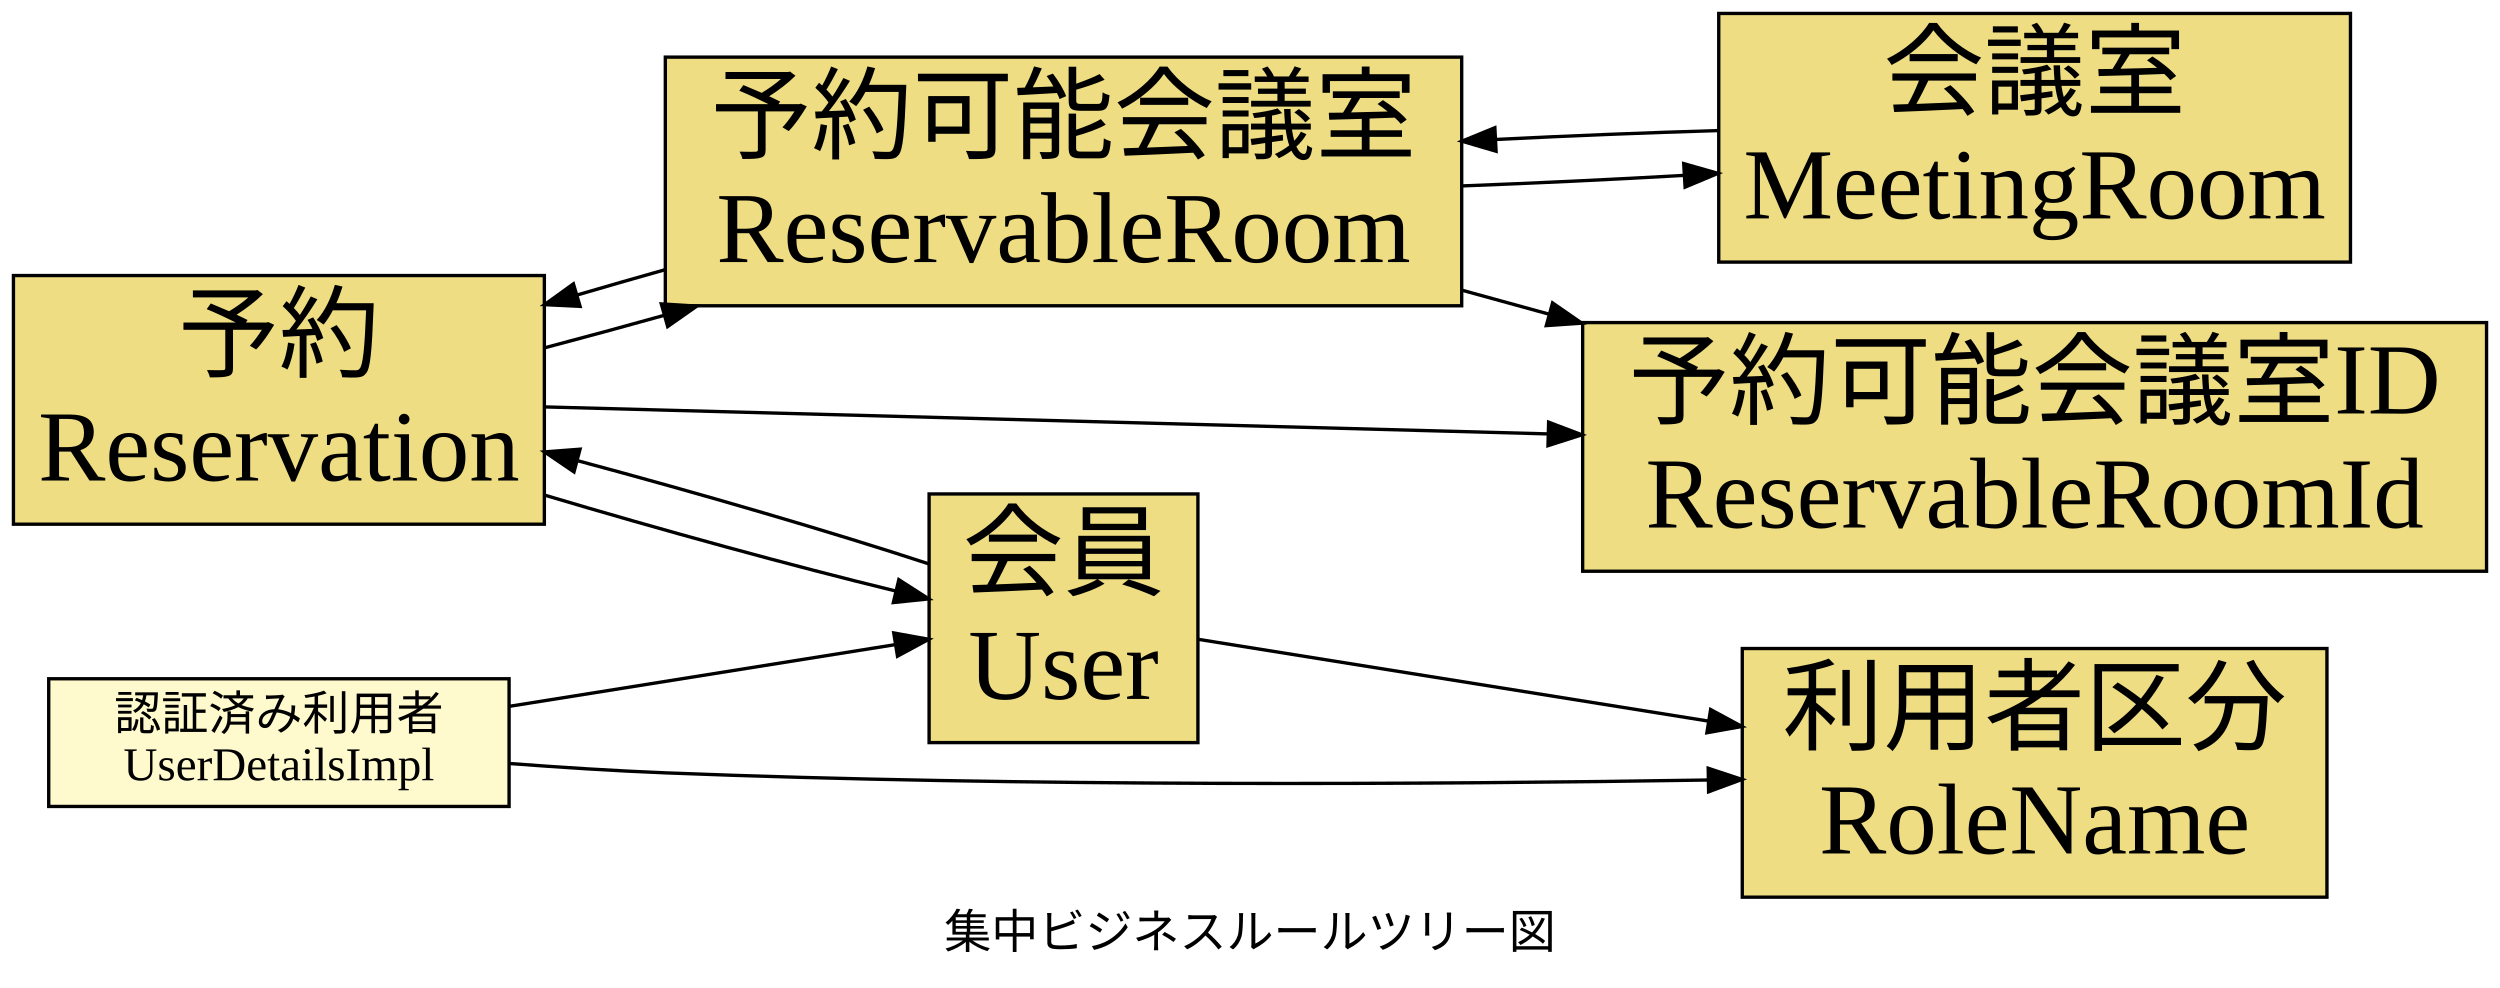
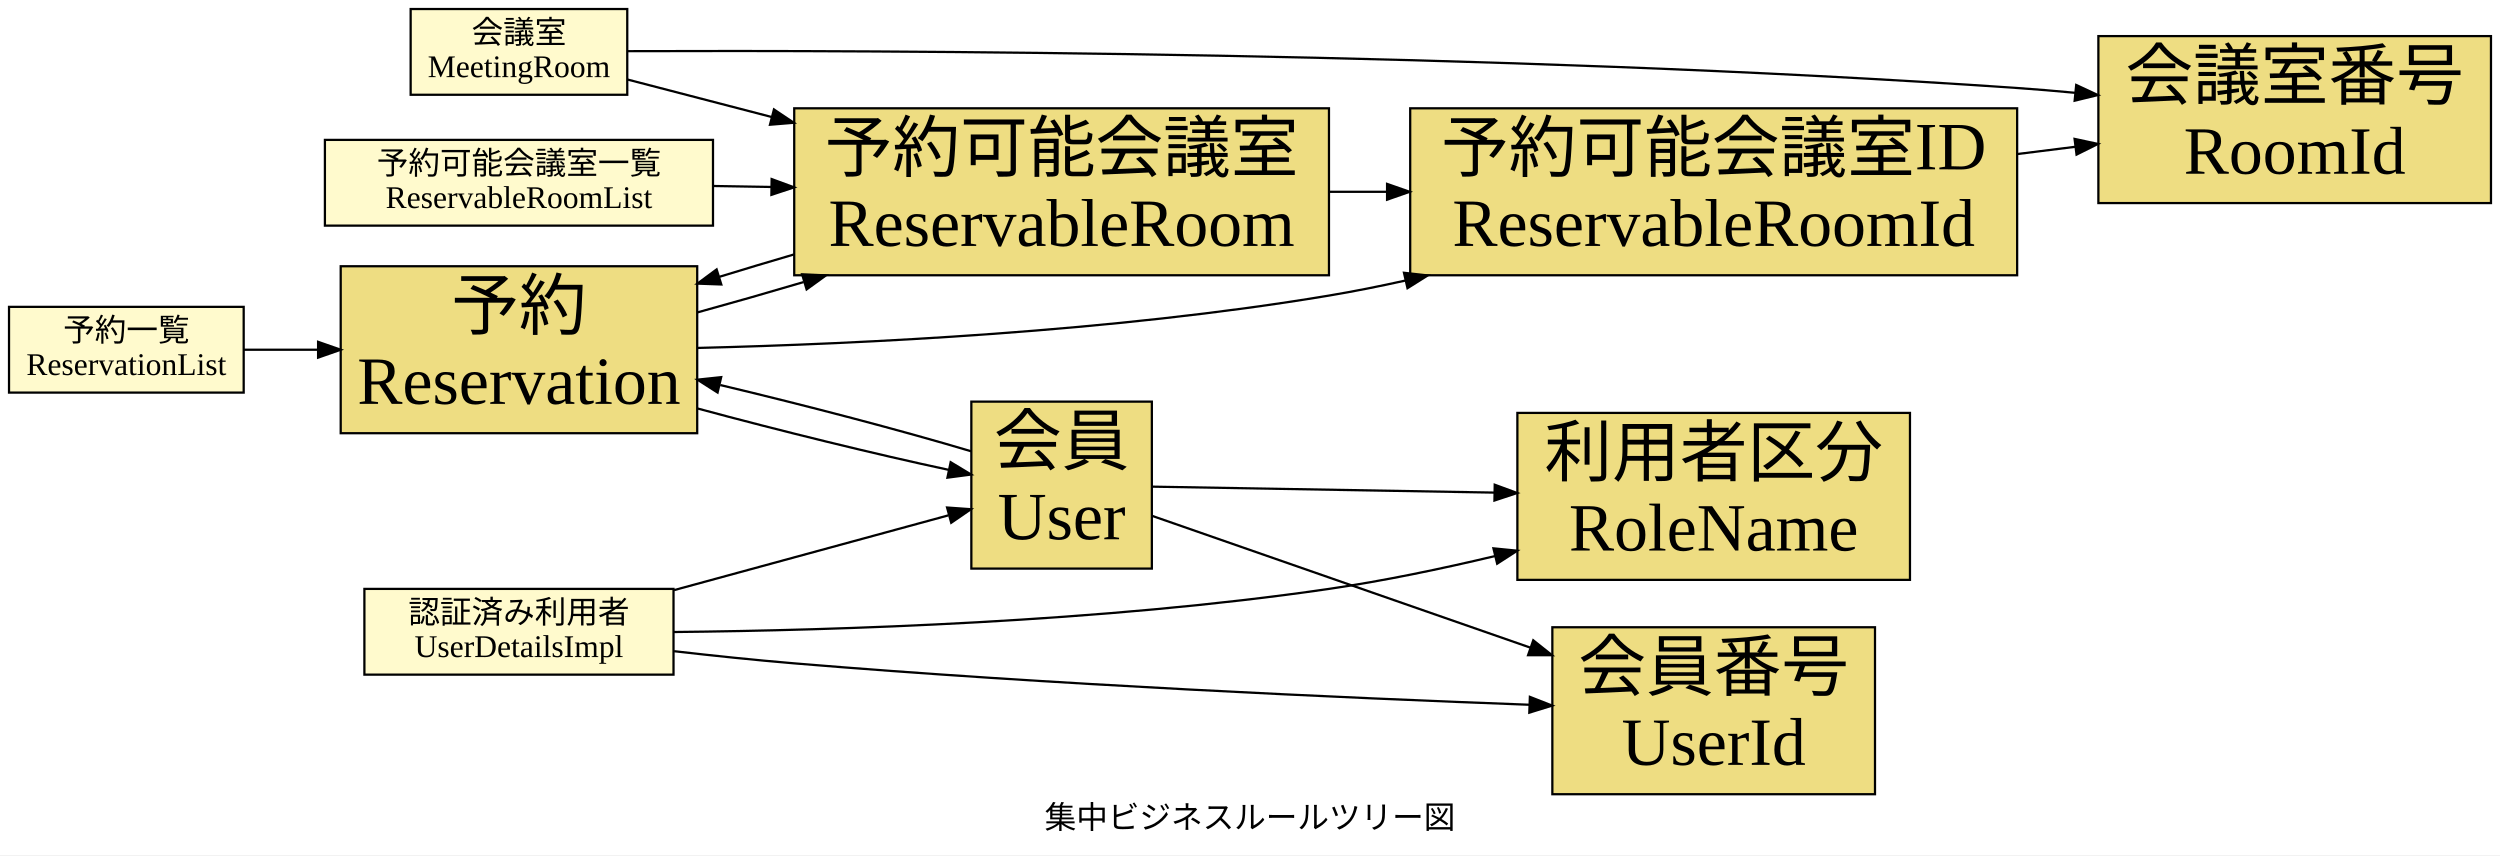
- <svg xmlns="http://www.w3.org/2000/svg" width="744pt" height="294pt" viewBox="0.00 0.00 744.00 294.00">
-   <g id="graph0" class="graph" transform="scale(1 1) rotate(0) translate(4 290)">
-     <polygon fill="white" stroke="transparent" points="-4,4 -4,-290 740,-290 740,4 -4,4" />
-     <text text-anchor="middle" x="368" y="-7.8" font-family="Times New Roman,serif" font-size="14.00">
+ <svg xmlns="http://www.w3.org/2000/svg" width="1108pt" height="379pt" viewBox="0.00 0.00 1108.00 379.00">
+   <g id="graph0" class="graph" transform="scale(1 1) rotate(0) translate(4 375)">
+     <polygon fill="white" stroke="transparent" points="-4,4 -4,-375 1104,-375 1104,4 -4,4" />
+     <text text-anchor="middle" x="550" y="-7.8" font-family="Times New Roman,serif" font-size="14.00">
            集中ビジネスルールツリー図
        </text>
    <g id="node1" class="node">
-       <polygon fill="#eedd82" stroke="black" points="158,-208 0,-208 0,-134 158,-134 158,-208" />
-       <text text-anchor="middle" x="79" y="-180" font-family="Times New Roman,serif" font-size="30.00">予約</text>
-       <text text-anchor="middle" x="79" y="-147" font-family="Times New Roman,serif" font-size="30.00">
+       <polygon fill="#eedd82" stroke="black" points="305,-257 147,-257 147,-183 305,-183 305,-257" />
+       <text text-anchor="middle" x="226" y="-229" font-family="Times New Roman,serif" font-size="30.00">予約</text>
+       <text text-anchor="middle" x="226" y="-196" font-family="Times New Roman,serif" font-size="30.00">
                Reservation
            </text>
    </g>
-     <g id="node3" class="node">
-       <polygon fill="#eedd82" stroke="black" points="431,-273 194,-273 194,-199 431,-199 431,-273" />
-       <text text-anchor="middle" x="312.5" y="-245" font-family="Times New Roman,serif" font-size="30.00">
+     <g id="node4" class="node">
+       <polygon fill="#eedd82" stroke="black" points="585,-327 348,-327 348,-253 585,-253 585,-327" />
+       <text text-anchor="middle" x="466.5" y="-299" font-family="Times New Roman,serif" font-size="30.00">
                予約可能会議室
            </text>
-       <text text-anchor="middle" x="312.5" y="-212" font-family="Times New Roman,serif" font-size="30.00">
+       <text text-anchor="middle" x="466.5" y="-266" font-family="Times New Roman,serif" font-size="30.00">
                ReservableRoom
            </text>
    </g>
-     <g id="edge9" class="edge">
-       <path fill="none" stroke="black" d="M158.05,-186.49C169.55,-189.51 181.6,-192.79 193.69,-196.17" />
-       <polygon fill="black" stroke="black" points="192.8,-199.56 203.37,-198.9 194.7,-192.82 192.8,-199.56" />
+     <g id="edge1" class="edge">
+       <path fill="none" stroke="black" d="M305.09,-236.54C320.17,-240.68 336.24,-245.28 352.18,-250" />
+       <polygon fill="black" stroke="black" points="351.49,-253.44 362.07,-252.95 353.49,-246.74 351.49,-253.44" />
    </g>
-     <g id="node4" class="node">
-       <polygon fill="#eedd82" stroke="black" points="736,-194 467,-194 467,-120 736,-120 736,-194" />
-       <text text-anchor="middle" x="601.5" y="-166" font-family="Times New Roman,serif" font-size="30.00">
+     <g id="node5" class="node">
+       <polygon fill="#eedd82" stroke="black" points="890,-327 621,-327 621,-253 890,-253 890,-327" />
+       <text text-anchor="middle" x="755.5" y="-299" font-family="Times New Roman,serif" font-size="30.00">
                予約可能会議室ID
            </text>
-       <text text-anchor="middle" x="601.5" y="-133" font-family="Times New Roman,serif" font-size="30.00">
+       <text text-anchor="middle" x="755.5" y="-266" font-family="Times New Roman,serif" font-size="30.00">
                ReservableRoomId
            </text>
    </g>
-     <g id="edge7" class="edge">
-       <path fill="none" stroke="black" d="M158.21,-168.9C236.94,-166.78 360.21,-163.46 456.64,-160.87" />
-       <polygon fill="black" stroke="black" points="456.87,-164.36 466.77,-160.6 456.68,-157.37 456.87,-164.36" />
+     <g id="edge9" class="edge">
+       <path fill="none" stroke="black" d="M305.03,-220.79C377.9,-222.58 489.47,-228 585,-244 596.05,-245.85 607.42,-248.12 618.78,-250.64" />
+       <polygon fill="black" stroke="black" points="618.24,-254.11 628.77,-252.93 619.8,-247.28 618.24,-254.11" />
+     </g>
+     <g id="node9" class="node">
+       <polygon fill="#eedd82" stroke="black" points="506.5,-197 426.5,-197 426.5,-123 506.5,-123 506.5,-197" />
+       <text text-anchor="middle" x="466.5" y="-169" font-family="Times New Roman,serif" font-size="30.00">会員
+             </text>
+       <text text-anchor="middle" x="466.5" y="-136" font-family="Times New Roman,serif" font-size="30.00">User
+             </text>
+     </g>
+     <g id="edge11" class="edge">
+       <path fill="none" stroke="black" d="M305.09,-193.97C341.75,-184.07 384.31,-173.63 416.38,-166.78" />
+       <polygon fill="black" stroke="black" points="417.33,-170.15 426.4,-164.68 415.9,-163.3 417.33,-170.15" />
+     </g>
+     <g id="node2" class="node">
+       <polygon fill="lemonchiffon" stroke="black" points="104,-239 0,-239 0,-201 104,-201 104,-239" />
+       <text text-anchor="middle" x="52" y="-223.8" font-family="Times New Roman,serif" font-size="14.00">予約一覧
+             </text>
+       <text text-anchor="middle" x="52" y="-208.8" font-family="Times New Roman,serif" font-size="14.00">
+                 ReservationList
+             </text>
+     </g>
+     <g id="edge4" class="edge">
+       <path fill="none" stroke="black" d="M104.14,-220C114.45,-220 125.57,-220 136.73,-220" />
+       <polygon fill="black" stroke="black" points="136.98,-223.5 146.98,-220 136.98,-216.5 136.98,-223.5" />
+     </g>
+     <g id="node3" class="node">
+       <polygon fill="lemonchiffon" stroke="black" points="274,-371 178,-371 178,-333 274,-333 274,-371" />
+       <text text-anchor="middle" x="226" y="-355.8" font-family="Times New Roman,serif" font-size="14.00">会議室
+             </text>
+       <text text-anchor="middle" x="226" y="-340.8" font-family="Times New Roman,serif" font-size="14.00">
+                 MeetingRoom
+             </text>
+     </g>
+     <g id="edge2" class="edge">
+       <path fill="none" stroke="black" d="M274.12,-339.75C292.77,-334.9 315.19,-329.07 338.01,-323.14" />
+       <polygon fill="black" stroke="black" points="339.01,-326.5 347.81,-320.59 337.25,-319.72 339.01,-326.5" />
+     </g>
+     <g id="node7" class="node">
+       <polygon fill="#eedd82" stroke="black" points="1100,-359 926,-359 926,-285 1100,-285 1100,-359" />
+       <text text-anchor="middle" x="1013" y="-331" font-family="Times New Roman,serif" font-size="30.00">会議室番号
+             </text>
+       <text text-anchor="middle" x="1013" y="-298" font-family="Times New Roman,serif" font-size="30.00">RoomId
+             </text>
+     </g>
+     <g id="edge15" class="edge">
+       <path fill="none" stroke="black" d="M274.09,-352.32C382.77,-352.74 659.41,-351.98 890,-336 898.33,-335.42 906.97,-334.69 915.63,-333.87" />
+       <polygon fill="black" stroke="black" points="916.17,-337.34 925.78,-332.87 915.48,-330.37 916.17,-337.34" />
+     </g>
+     <g id="edge5" class="edge">
+       <path fill="none" stroke="black" d="M347.88,-262.23C336.77,-258.97 325.63,-255.64 314.87,-252.33" />
+       <polygon fill="black" stroke="black" points="315.68,-248.92 305.09,-249.3 313.61,-255.6 315.68,-248.92" />
+     </g>
+     <g id="edge10" class="edge">
+       <path fill="none" stroke="black" d="M585.06,-290C593.52,-290 602.1,-290 610.68,-290" />
+       <polygon fill="black" stroke="black" points="610.75,-293.5 620.75,-290 610.75,-286.5 610.75,-293.5" />
+     </g>
+     <g id="edge16" class="edge">
+       <path fill="none" stroke="black" d="M890.24,-306.75C898.82,-307.82 907.37,-308.9 915.72,-309.94" />
+       <polygon fill="black" stroke="black" points="915.45,-313.44 925.81,-311.21 916.32,-306.49 915.45,-313.44" />
    </g>
    <g id="node6" class="node">
-       <polygon fill="#eedd82" stroke="black" points="352.5,-143 272.5,-143 272.5,-69 352.5,-69 352.5,-143" />
-       <text text-anchor="middle" x="312.5" y="-115" font-family="Times New Roman,serif" font-size="30.00">会員
+       <polygon fill="lemonchiffon" stroke="black" points="312,-313 140,-313 140,-275 312,-275 312,-313" />
+       <text text-anchor="middle" x="226" y="-297.8" font-family="Times New Roman,serif" font-size="14.00">
+                 予約可能会議室一覧
            </text>
-       <text text-anchor="middle" x="312.5" y="-82" font-family="Times New Roman,serif" font-size="30.00">User
+       <text text-anchor="middle" x="226" y="-282.8" font-family="Times New Roman,serif" font-size="14.00">
+                 ReservableRoomList
            </text>
    </g>
    <g id="edge3" class="edge">
-       <path fill="none" stroke="black" d="M158.05,-142.66C192.61,-132.34 232.19,-121.49 262.5,-114.13" />
-       <polygon fill="black" stroke="black" points="263.49,-117.49 272.4,-111.77 261.86,-110.68 263.49,-117.49" />
+       <path fill="none" stroke="black" d="M312.09,-292.57C320.46,-292.43 329.07,-292.29 337.74,-292.14" />
+       <polygon fill="black" stroke="black" points="337.99,-295.64 347.93,-291.97 337.88,-288.64 337.99,-295.64" />
    </g>
-     <g id="node2" class="node">
-       <polygon fill="#eedd82" stroke="black" points="695.5,-286 507.5,-286 507.5,-212 695.5,-212 695.5,-286" />
-       <text text-anchor="middle" x="601.5" y="-258" font-family="Times New Roman,serif" font-size="30.00">会議室
+     <g id="node8" class="node">
+       <polygon fill="#eedd82" stroke="black" points="842.5,-192 668.5,-192 668.5,-118 842.5,-118 842.5,-192" />
+       <text text-anchor="middle" x="755.5" y="-164" font-family="Times New Roman,serif" font-size="30.00">利用者区分
            </text>
-       <text text-anchor="middle" x="601.5" y="-225" font-family="Times New Roman,serif" font-size="30.00">
-                 MeetingRoom
-             </text>
-     </g>
-     <g id="edge10" class="edge">
-       <path fill="none" stroke="black" d="M507.26,-251.14C486.19,-250.52 463.45,-249.61 441.23,-248.5" />
-       <polygon fill="black" stroke="black" points="441.23,-244.99 431.06,-247.98 440.87,-251.99 441.23,-244.99" />
-     </g>
-     <g id="edge5" class="edge">
-       <path fill="none" stroke="black" d="M193.86,-209.72C185.04,-207.23 176.23,-204.7 167.64,-202.18" />
-       <polygon fill="black" stroke="black" points="168.63,-198.82 158.05,-199.34 166.65,-205.53 168.63,-198.82" />
-     </g>
-     <g id="edge11" class="edge">
-       <path fill="none" stroke="black" d="M431.06,-234.67C452.98,-235.5 475.73,-236.58 497.18,-237.81" />
-       <polygon fill="black" stroke="black" points="497.07,-241.31 507.26,-238.41 497.49,-234.32 497.07,-241.31" />
-     </g>
-     <g id="edge8" class="edge">
-       <path fill="none" stroke="black" d="M431.06,-203.64C439.61,-201.29 448.29,-198.9 456.96,-196.51" />
-       <polygon fill="black" stroke="black" points="458.04,-199.85 466.75,-193.82 456.18,-193.1 458.04,-199.85" />
-     </g>
-     <g id="node5" class="node">
-       <polygon fill="#eedd82" stroke="black" points="688.5,-97 514.5,-97 514.5,-23 688.5,-23 688.5,-97" />
-       <text text-anchor="middle" x="601.5" y="-69" font-family="Times New Roman,serif" font-size="30.00">利用者区分
-             </text>
-       <text text-anchor="middle" x="601.5" y="-36" font-family="Times New Roman,serif" font-size="30.00">
+       <text text-anchor="middle" x="755.5" y="-131" font-family="Times New Roman,serif" font-size="30.00">
                RoleName
            </text>
    </g>
    <g id="edge6" class="edge">
-       <path fill="none" stroke="black" d="M272.4,-122.19C243.89,-131.57 204.09,-143.19 168.09,-152.84" />
-       <polygon fill="black" stroke="black" points="166.82,-149.56 158.05,-155.51 168.62,-156.32 166.82,-149.56" />
+       <path fill="none" stroke="black" d="M426.4,-174.99C396.29,-184.01 353.47,-195.25 315.22,-204.35" />
+       <polygon fill="black" stroke="black" points="314.03,-201.03 305.09,-206.73 315.63,-207.85 314.03,-201.03" />
    </g>
-     <g id="edge1" class="edge">
-       <path fill="none" stroke="black" d="M352.5,-99.75C391.38,-93.52 452.6,-83.7 504.49,-75.39" />
-       <polygon fill="black" stroke="black" points="505.08,-78.84 514.4,-73.8 503.97,-71.93 505.08,-78.84" />
+     <g id="edge13" class="edge">
+       <path fill="none" stroke="black" d="M506.5,-159.32C545.3,-158.64 606.35,-157.58 658.17,-156.68" />
+       <polygon fill="black" stroke="black" points="658.46,-160.17 668.4,-156.5 658.34,-153.17 658.46,-160.17" />
    </g>
-     <g id="node7" class="node">
-       <polygon fill="lemonchiffon" stroke="black" points="147.5,-88 10.5,-88 10.5,-50 147.5,-50 147.5,-88" />
-       <text text-anchor="middle" x="79" y="-72.8" font-family="Times New Roman,serif" font-size="14.00">認証済み利用者
+     <g id="node11" class="node">
+       <polygon fill="#eedd82" stroke="black" points="827,-97 684,-97 684,-23 827,-23 827,-97" />
+       <text text-anchor="middle" x="755.5" y="-69" font-family="Times New Roman,serif" font-size="30.00">会員番号
            </text>
-       <text text-anchor="middle" x="79" y="-57.8" font-family="Times New Roman,serif" font-size="14.00">
+       <text text-anchor="middle" x="755.5" y="-36" font-family="Times New Roman,serif" font-size="30.00">UserId
+             </text>
+     </g>
+     <g id="edge7" class="edge">
+       <path fill="none" stroke="black" d="M506.5,-146.41C549.37,-131.47 619.42,-107.07 674.15,-88" />
+       <polygon fill="black" stroke="black" points="675.54,-91.22 683.83,-84.62 673.24,-84.61 675.54,-91.22" />
+     </g>
+     <g id="node10" class="node">
+       <polygon fill="lemonchiffon" stroke="black" points="294.5,-114 157.5,-114 157.5,-76 294.5,-76 294.5,-114" />
+       <text text-anchor="middle" x="226" y="-98.8" font-family="Times New Roman,serif" font-size="14.00">認証済み利用者
+             </text>
+       <text text-anchor="middle" x="226" y="-83.8" font-family="Times New Roman,serif" font-size="14.00">
                UserDetailsImpl
            </text>
    </g>
-     <g id="edge2" class="edge">
-       <path fill="none" stroke="black" d="M147.76,-62.77C162.96,-61.62 179.02,-60.59 194,-60 300.11,-55.82 421.92,-56.55 504.32,-57.87" />
-       <polygon fill="black" stroke="black" points="504.36,-61.37 514.42,-58.04 504.48,-54.37 504.36,-61.37" />
+     <g id="edge14" class="edge">
+       <path fill="none" stroke="black" d="M294.67,-94.89C366.93,-95.63 484.62,-99.32 585,-114 609.09,-117.52 634.77,-122.88 658.67,-128.57" />
+       <polygon fill="black" stroke="black" points="657.89,-131.98 668.44,-130.93 659.54,-125.18 657.89,-131.98" />
    </g>
-     <g id="edge4" class="edge">
-       <path fill="none" stroke="black" d="M147.58,-79.8C184.35,-85.68 229.01,-92.82 262.42,-98.16" />
-       <polygon fill="black" stroke="black" points="261.98,-101.63 272.41,-99.75 263.09,-94.72 261.98,-101.63" />
+     <g id="edge12" class="edge">
+       <path fill="none" stroke="black" d="M294.71,-113.45C333.44,-124.01 381.15,-137.01 416.29,-146.59" />
+       <polygon fill="black" stroke="black" points="415.74,-150.07 426.31,-149.32 417.58,-143.31 415.74,-150.07" />
+     </g>
+     <g id="edge8" class="edge">
+       <path fill="none" stroke="black" d="M294.76,-86.39C312.09,-84.4 330.72,-82.44 348,-81 460.89,-71.56 591.81,-65.71 673.9,-62.65" />
+       <polygon fill="black" stroke="black" points="674.04,-66.15 683.91,-62.28 673.79,-59.15 674.04,-66.15" />
    </g>
  </g>
</svg>
